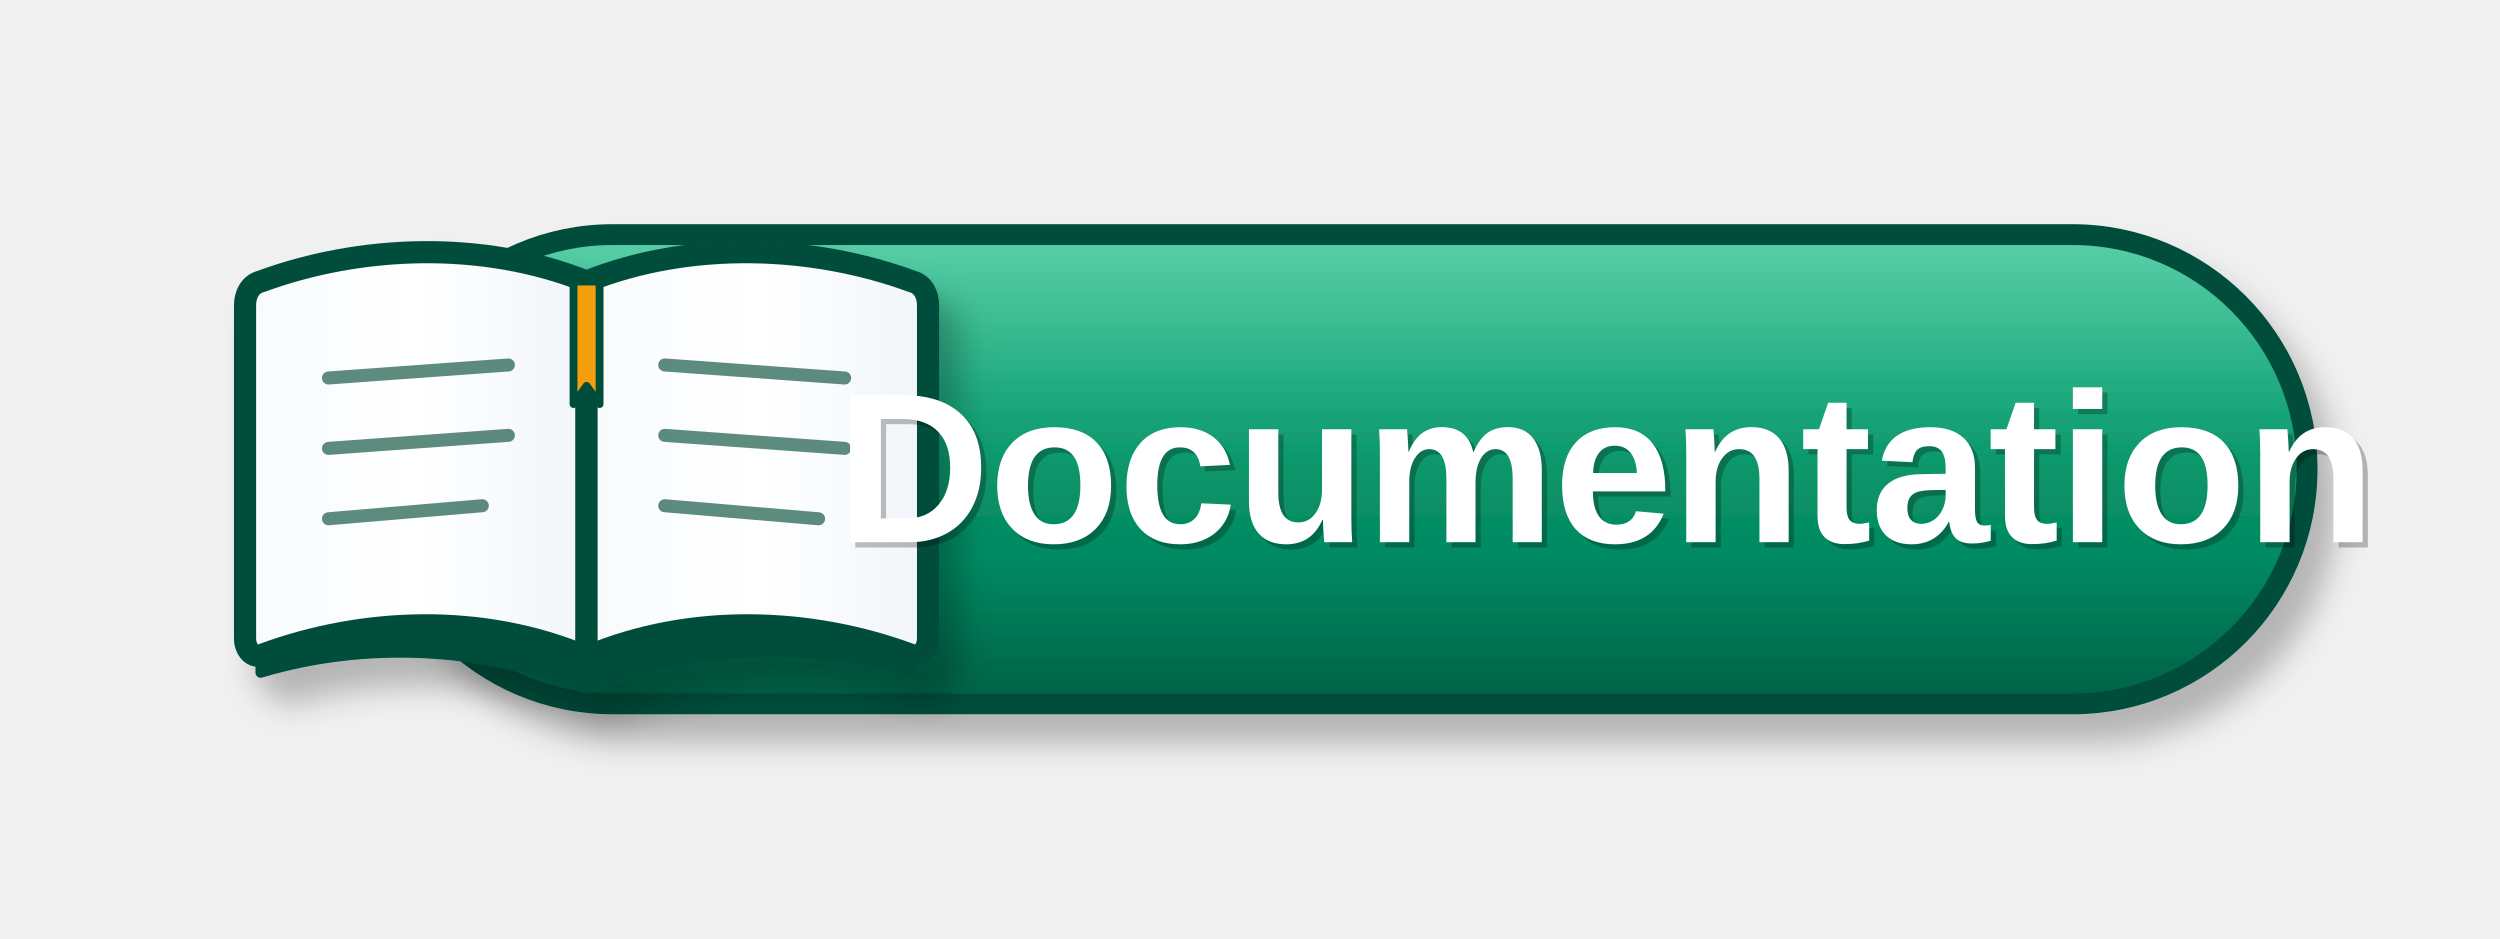
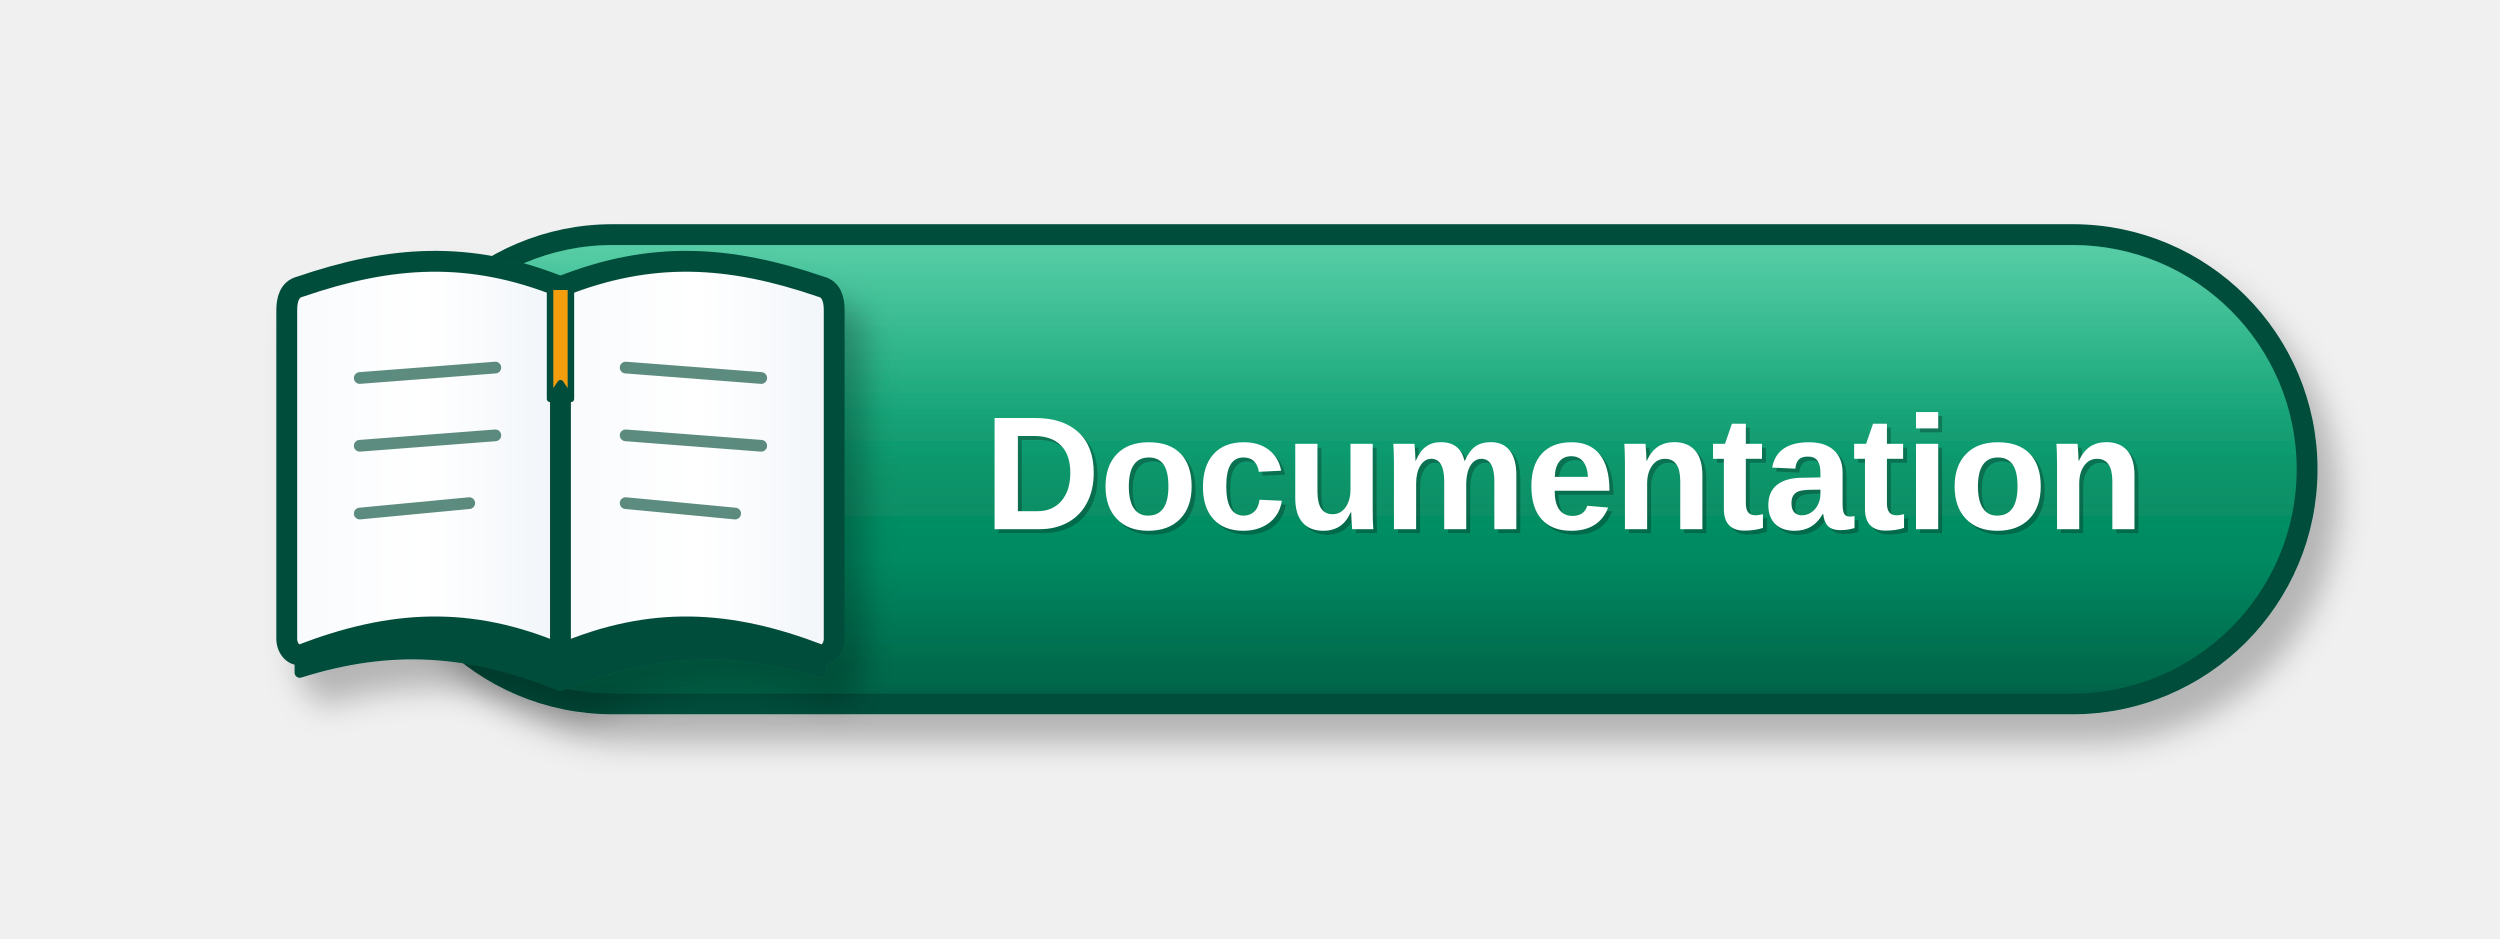
<svg xmlns="http://www.w3.org/2000/svg" viewBox="0 0 959 360" width="959" height="360">
  <defs>
    <filter id="shadow_green" x="-15%" y="-15%" width="140%" height="140%">
      <feDropShadow dx="8" dy="11" stdDeviation="6" flood-color="#000000" flood-opacity="0.25" />
    </filter>
    <linearGradient id="pillGrad_green" x1="0%" y1="0%" x2="0%" y2="100%">
      <stop offset="0%" stop-color="#10b981" />
      <stop offset="50%" stop-color="#059669" />
      <stop offset="100%" stop-color="#047857" />
    </linearGradient>
    <linearGradient id="gloss_green" x1="0%" y1="0%" x2="0%" y2="100%">
      <stop offset="0%" stop-color="#ffffff" stop-opacity="0.30" />
      <stop offset="35%" stop-color="#ffffff" stop-opacity="0.08" />
      <stop offset="70%" stop-color="#000000" stop-opacity="0.0" />
      <stop offset="100%" stop-color="#000000" stop-opacity="0.18" />
    </linearGradient>
    <linearGradient id="pageGrad" x1="0%" y1="0%" x2="100%" y2="0%">
      <stop offset="0%" stop-color="#f8fafc" />
      <stop offset="50%" stop-color="#ffffff" />
      <stop offset="100%" stop-color="#f1f5f9" />
    </linearGradient>
  </defs>
  <g filter="url(#shadow_green)">
    <rect x="145" y="90" width="740" height="180" rx="90" ry="90" fill="url(#pillGrad_green)" stroke="#064e3b" stroke-width="8" />
    <rect x="149" y="94" width="732" height="172" rx="86" ry="86" fill="url(#gloss_green)" />
  </g>
  <g filter="url(#shadow_green)">
-     <path d="M 100 248              C 140 236, 185 238, 225 254              C 265 238, 310 236, 350 248              L 350 258              C 310 246, 265 248, 225 264              C 185 248, 140 246, 100 258              Z" fill="#064e3b" stroke="#064e3b" stroke-width="4" stroke-linejoin="round" />
-     <path d="M 225 108              C 185 92, 138 94, 100 108              C 96 109, 94 113, 94 117              L 94 245              C 94 249, 97 253, 101 251              C 139 237, 185 235, 225 252              Z" fill="url(#pageGrad)" stroke="#064e3b" stroke-width="8.5" stroke-linejoin="round" />
-     <path d="M 225 108              C 265 92, 312 94, 350 108              C 354 109, 356 113, 356 117              L 356 245              C 356 249, 353 253, 349 251              C 311 237, 265 235, 225 252              Z" fill="url(#pageGrad)" stroke="#064e3b" stroke-width="8.5" stroke-linejoin="round" />
-     <line x1="225" y1="108" x2="225" y2="252" stroke="#064e3b" stroke-width="6.5" stroke-linecap="round" />
-     <path d="M 220 108              L 220 155              L 225 148              L 230 155              L 230 108              Z" fill="#f59e0b" stroke="#064e3b" stroke-width="3" stroke-linejoin="round" />
-     <line x1="126" y1="145" x2="195" y2="140" stroke="#064e3b" stroke-width="5" stroke-linecap="round" opacity="0.65" />
-     <line x1="126" y1="172" x2="195" y2="167" stroke="#064e3b" stroke-width="5" stroke-linecap="round" opacity="0.65" />
-     <line x1="126" y1="199" x2="185" y2="194" stroke="#064e3b" stroke-width="5" stroke-linecap="round" opacity="0.65" />
-     <line x1="255" y1="140" x2="324" y2="145" stroke="#064e3b" stroke-width="5" stroke-linecap="round" opacity="0.65" />
-     <line x1="255" y1="167" x2="324" y2="172" stroke="#064e3b" stroke-width="5" stroke-linecap="round" opacity="0.65" />
-     <line x1="255" y1="194" x2="314" y2="199" stroke="#064e3b" stroke-width="5" stroke-linecap="round" opacity="0.65" />
+     <path d="M 115 248              C 150 237, 180 239, 215 253              C 250 239, 280 237, 315 248              L 315 258              C 280 247, 250 249, 215 263              C 180 249, 150 247, 115 258              Z" fill="#064e3b" stroke="#064e3b" stroke-width="4" stroke-linejoin="round" />
+     <path d="M 215 110              C 180 96, 150 98, 115 110              C 111 111, 110 115, 110 119              L 110 245              C 110 249, 113 252, 116 251              C 150 238, 180 236, 215 251              Z" fill="url(#pageGrad)" stroke="#064e3b" stroke-width="8" stroke-linejoin="round" />
+     <path d="M 215 110              C 250 96, 280 98, 315 110              C 319 111, 320 115, 320 119              L 320 245              C 320 249, 317 252, 314 251              C 280 238, 250 236, 215 251              Z" fill="url(#pageGrad)" stroke="#064e3b" stroke-width="8" stroke-linejoin="round" />
+     <line x1="215" y1="110" x2="215" y2="251" stroke="#064e3b" stroke-width="6" stroke-linecap="round" />
+     <path d="M 211 110              L 211 153              L 215 147              L 219 153              L 219 110              Z" fill="#f59e0b" stroke="#064e3b" stroke-width="2.5" stroke-linejoin="round" />
+     <line x1="138" y1="145" x2="190" y2="141" stroke="#064e3b" stroke-width="4.5" stroke-linecap="round" opacity="0.65" />
+     <line x1="138" y1="171" x2="190" y2="167" stroke="#064e3b" stroke-width="4.5" stroke-linecap="round" opacity="0.65" />
+     <line x1="138" y1="197" x2="180" y2="193" stroke="#064e3b" stroke-width="4.5" stroke-linecap="round" opacity="0.65" />
+     <line x1="240" y1="141" x2="292" y2="145" stroke="#064e3b" stroke-width="4.5" stroke-linecap="round" opacity="0.65" />
+     <line x1="240" y1="167" x2="292" y2="171" stroke="#064e3b" stroke-width="4.5" stroke-linecap="round" opacity="0.65" />
+     <line x1="240" y1="193" x2="282" y2="197" stroke="#064e3b" stroke-width="4.5" stroke-linecap="round" opacity="0.65" />
  </g>
  <g>
-     <text x="618" y="210" font-family="Arial, Helvetica, sans-serif" font-size="82" font-weight="bold" fill="#000000" fill-opacity="0.25" text-anchor="middle" letter-spacing="-0.5">Documentation</text>
-     <text x="616" y="208" font-family="Arial, Helvetica, sans-serif" font-size="82" font-weight="bold" fill="#FFFFFF" text-anchor="middle" letter-spacing="-0.5">Documentation</text>
+     <text x="601.5" y="204.5" font-family="Arial, Helvetica, sans-serif" font-size="62" font-weight="bold" fill="#000000" fill-opacity="0.25" text-anchor="middle" letter-spacing="-0.5">Documentation</text>
+     <text x="600" y="203" font-family="Arial, Helvetica, sans-serif" font-size="62" font-weight="bold" fill="#FFFFFF" text-anchor="middle" letter-spacing="-0.5">Documentation</text>
  </g>
</svg>
